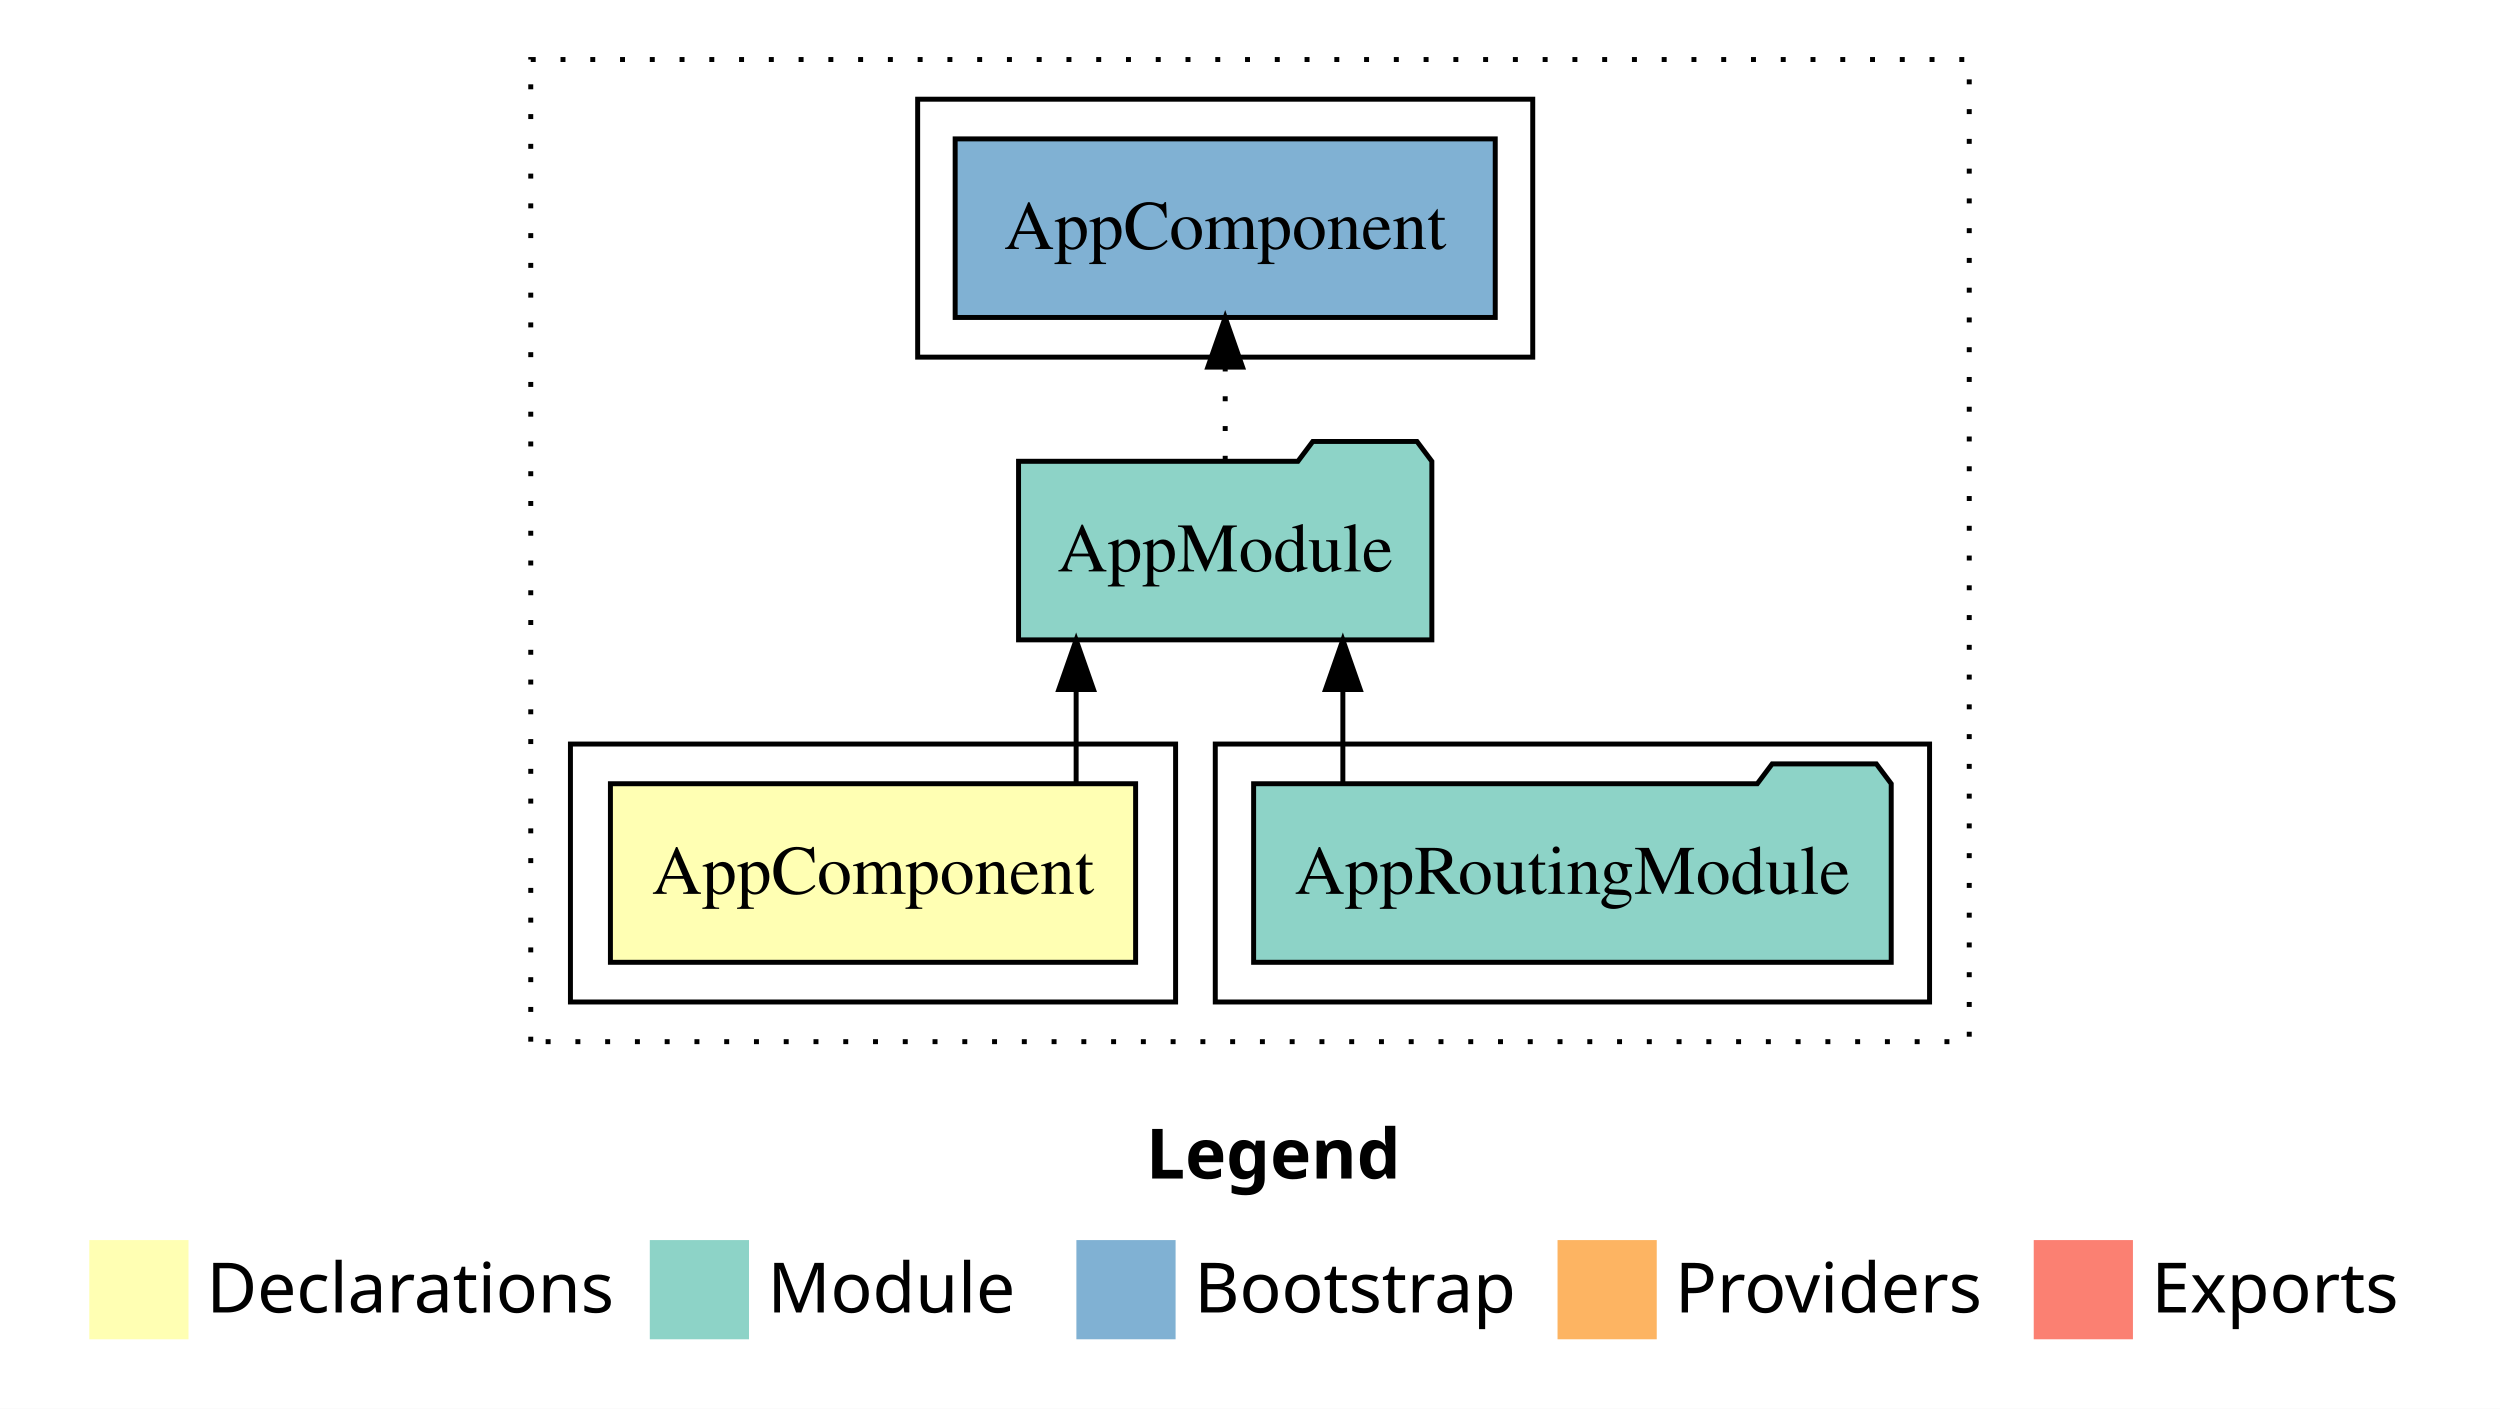
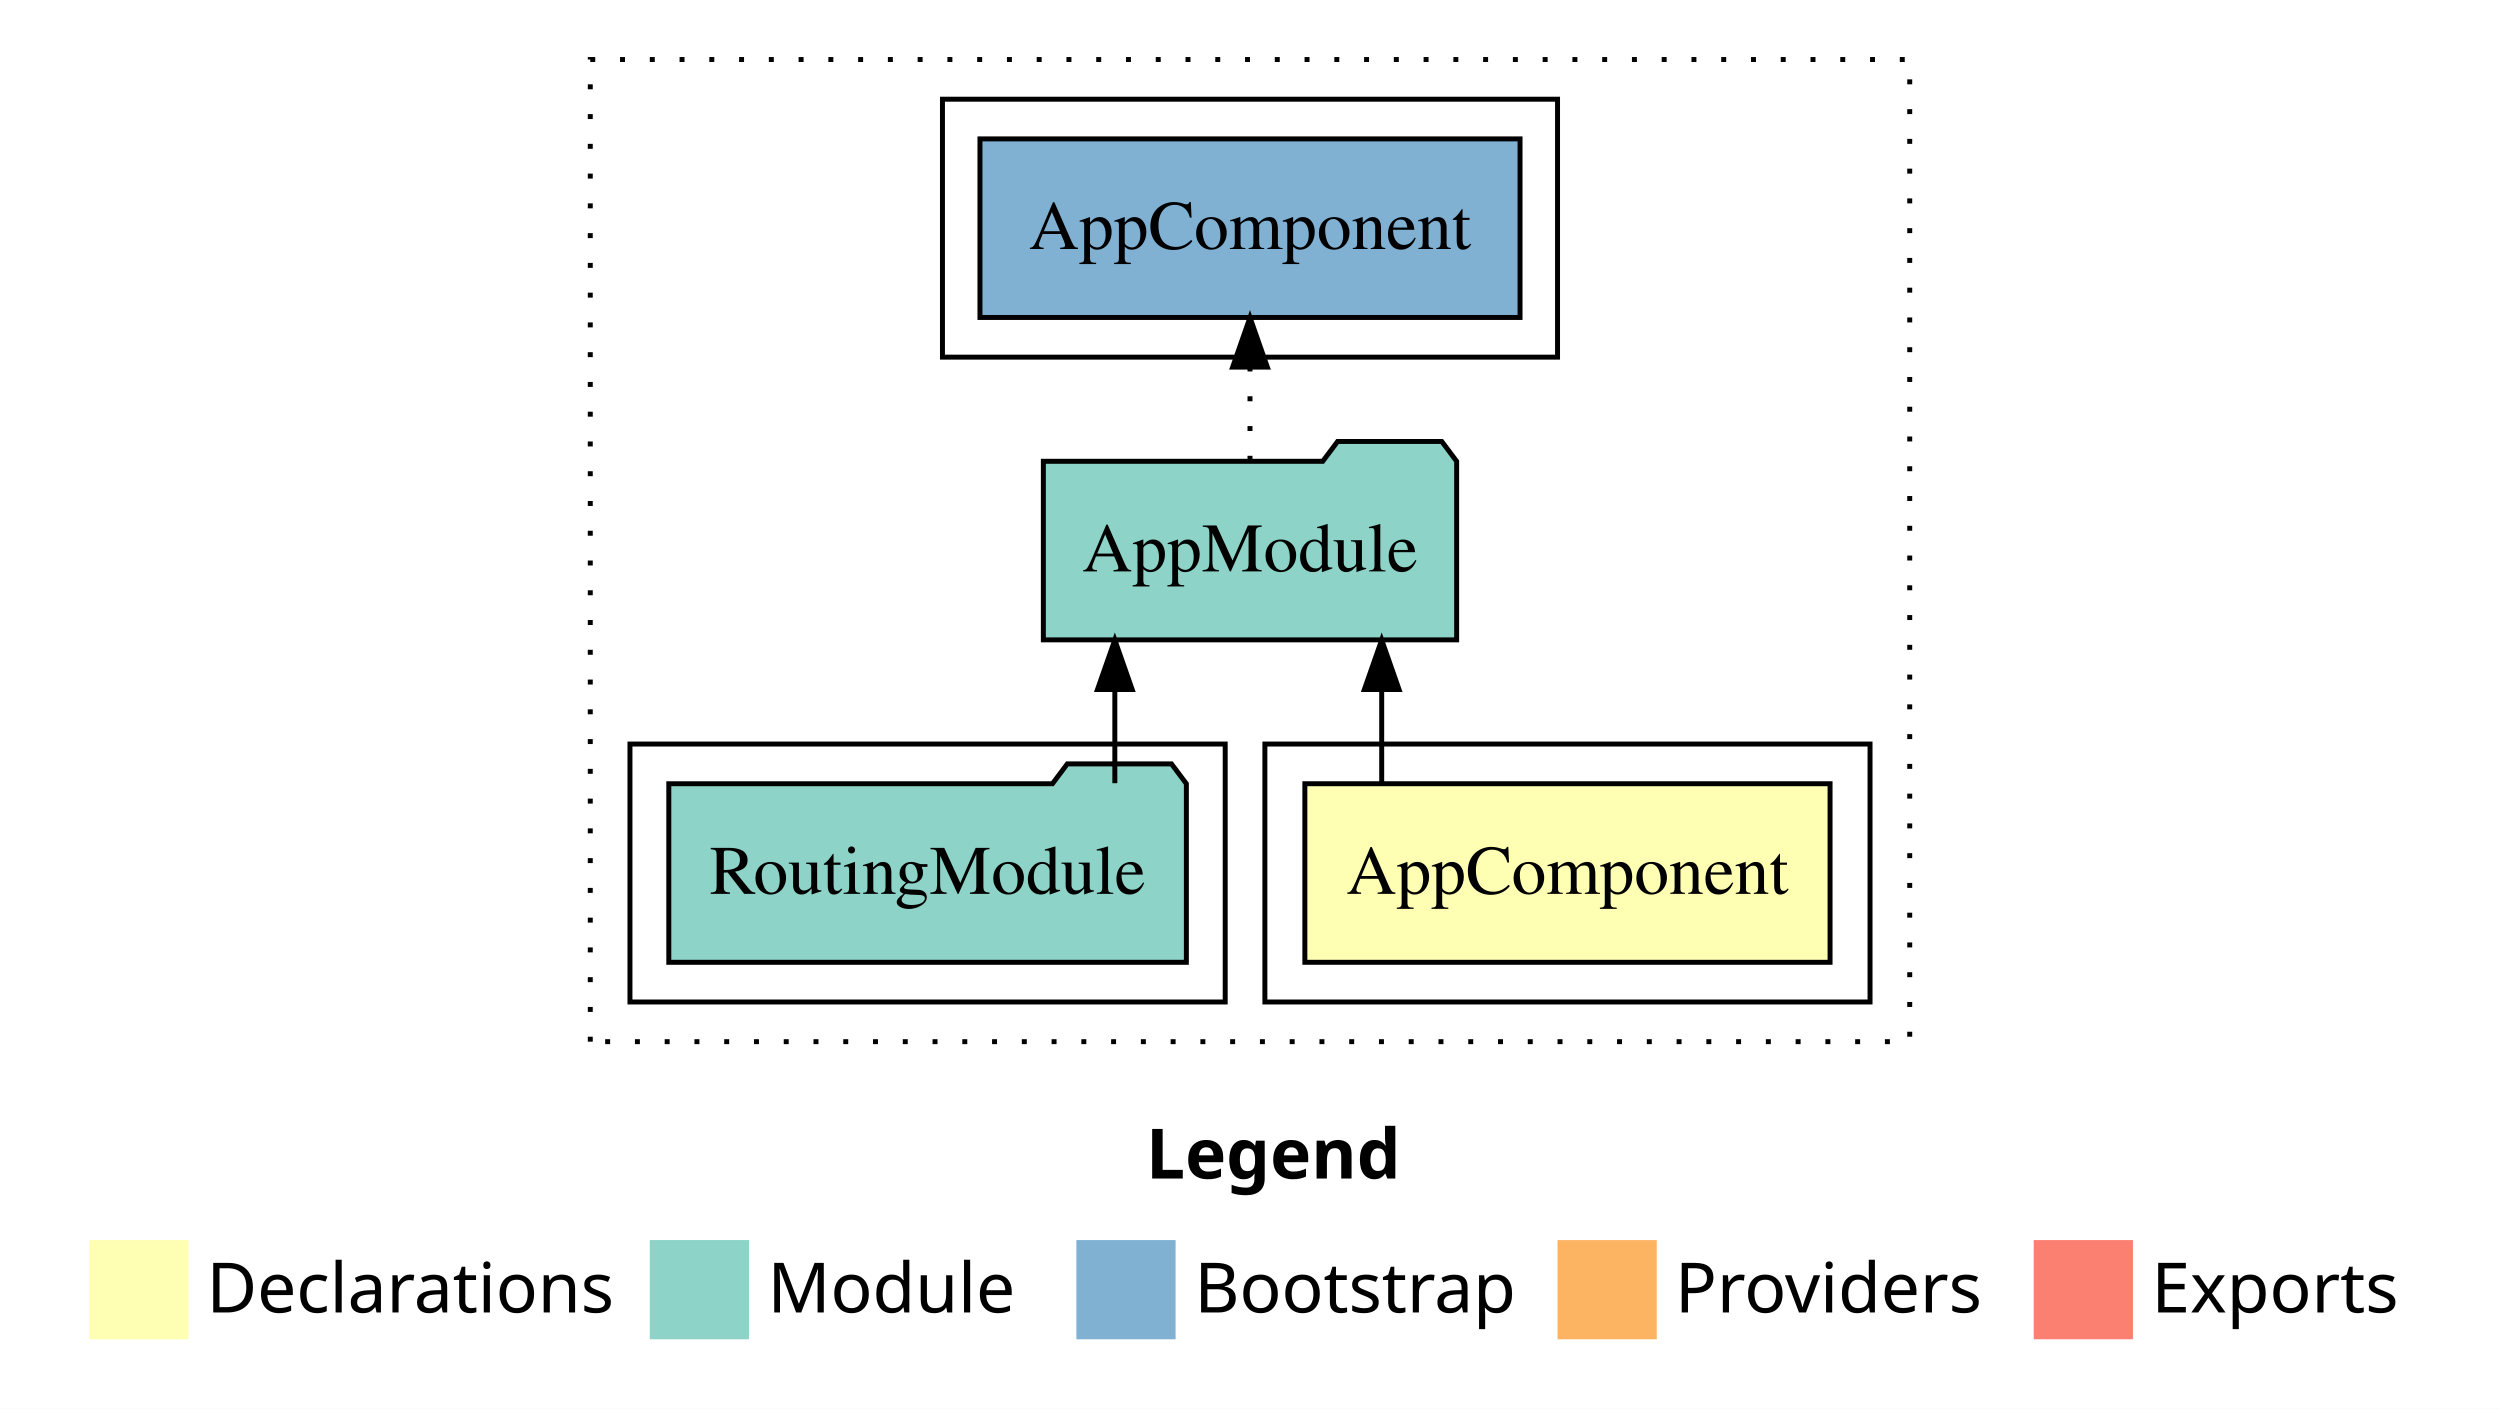
<svg xmlns="http://www.w3.org/2000/svg" width="504pt" height="284pt" viewBox="0.00 0.00 504.00 284.00">
  <g id="graph0" class="graph" transform="scale(1 1) rotate(0) translate(4 280)">
    <polygon fill="white" stroke="transparent" points="-4,4 -4,-280 500,-280 500,4 -4,4" />
    <text text-anchor="start" x="227.01" y="-42.4" font-family="Times-12" font-weight="bold" font-size="14.00">Legend</text>
    <polygon fill="#ffffb3" stroke="transparent" points="14,-10 14,-30 34,-30 34,-10 14,-10" />
    <text text-anchor="start" x="37.63" y="-15.4" font-family="Times-12" font-size="14.00">  Declarations</text>
    <polygon fill="#8dd3c7" stroke="transparent" points="127,-10 127,-30 147,-30 147,-10 127,-10" />
    <text text-anchor="start" x="150.73" y="-15.4" font-family="Times-12" font-size="14.00">  Module</text>
    <polygon fill="#80b1d3" stroke="transparent" points="213,-10 213,-30 233,-30 233,-10 213,-10" />
    <text text-anchor="start" x="236.78" y="-15.4" font-family="Times-12" font-size="14.00">  Bootstrap</text>
    <polygon fill="#fdb462" stroke="transparent" points="310,-10 310,-30 330,-30 330,-10 310,-10" />
    <text text-anchor="start" x="333.67" y="-15.4" font-family="Times-12" font-size="14.00">  Providers</text>
    <polygon fill="#fb8072" stroke="transparent" points="406,-10 406,-30 426,-30 426,-10 406,-10" />
    <text text-anchor="start" x="429.73" y="-15.4" font-family="Times-12" font-size="14.00">  Exports</text>
    <g id="clust1" class="cluster">
-       <polygon fill="none" stroke="black" stroke-dasharray="1,5" points="103,-70 103,-268 393,-268 393,-70 103,-70" />
+       <polygon fill="none" stroke="black" stroke-dasharray="1,5" points="115,-70 115,-268 381,-268 381,-70 115,-70" />
+     </g>
+     <g id="clust2" class="cluster">
+       <polygon fill="none" stroke="black" points="251,-78 251,-130 373,-130 373,-78 251,-78" />
+     </g>
+     <g id="clust4" class="cluster">
+       <polygon fill="none" stroke="black" points="123,-78 123,-130 243,-130 243,-78 123,-78" />
    </g>
    <g id="clust6" class="cluster">
-       <polygon fill="none" stroke="black" points="181,-208 181,-260 305,-260 305,-208 181,-208" />
-     </g>
-     <g id="clust4" class="cluster">
-       <polygon fill="none" stroke="black" points="241,-78 241,-130 385,-130 385,-78 241,-78" />
-     </g>
-     <g id="clust2" class="cluster">
-       <polygon fill="none" stroke="black" points="111,-78 111,-130 233,-130 233,-78 111,-78" />
+       <polygon fill="none" stroke="black" points="186,-208 186,-260 310,-260 310,-208 186,-208" />
    </g>
    <g id="node1" class="node">
-       <polygon fill="#ffffb3" stroke="black" points="224.94,-122 119.06,-122 119.06,-86 224.94,-86 224.94,-122" />
-       <text text-anchor="middle" x="172" y="-99.8" font-family="Times,serif" font-size="14.00">AppComponent</text>
+       <polygon fill="#ffffb3" stroke="black" points="364.94,-122 259.06,-122 259.06,-86 364.94,-86 364.94,-122" />
+       <text text-anchor="middle" x="312" y="-99.8" font-family="Times,serif" font-size="14.00">AppComponent</text>
    </g>
    <g id="node2" class="node">
-       <polygon fill="#8dd3c7" stroke="black" points="284.66,-187 281.66,-191 260.66,-191 257.66,-187 201.34,-187 201.34,-151 284.66,-151 284.66,-187" />
-       <text text-anchor="middle" x="243" y="-164.8" font-family="Times,serif" font-size="14.00">AppModule</text>
+       <polygon fill="#8dd3c7" stroke="black" points="289.66,-187 286.66,-191 265.66,-191 262.66,-187 206.34,-187 206.34,-151 289.66,-151 289.66,-187" />
+       <text text-anchor="middle" x="248" y="-164.8" font-family="Times,serif" font-size="14.00">AppModule</text>
    </g>
    <g id="edge1" class="edge">
-       <path fill="none" stroke="black" d="M212.95,-122.11C212.95,-122.11 212.95,-140.99 212.95,-140.99" />
-       <polygon fill="black" stroke="black" points="209.45,-140.99 212.95,-150.99 216.45,-140.99 209.45,-140.99" />
+       <path fill="none" stroke="black" d="M274.55,-122.11C274.55,-122.11 274.55,-140.99 274.55,-140.99" />
+       <polygon fill="black" stroke="black" points="271.05,-140.99 274.55,-150.99 278.05,-140.99 271.05,-140.99" />
    </g>
    <g id="node4" class="node">
-       <polygon fill="#80b1d3" stroke="black" points="297.44,-252 188.56,-252 188.56,-216 297.44,-216 297.44,-252" />
-       <text text-anchor="middle" x="243" y="-229.8" font-family="Times,serif" font-size="14.00">AppComponent </text>
+       <polygon fill="#80b1d3" stroke="black" points="302.44,-252 193.56,-252 193.56,-216 302.44,-216 302.44,-252" />
+       <text text-anchor="middle" x="248" y="-229.8" font-family="Times,serif" font-size="14.00">AppComponent </text>
    </g>
    <g id="edge3" class="edge">
-       <path fill="none" stroke="black" stroke-dasharray="1,5" d="M243,-187.11C243,-187.11 243,-205.99 243,-205.99" />
-       <polygon fill="black" stroke="black" points="239.5,-205.99 243,-215.99 246.5,-205.99 239.5,-205.99" />
+       <path fill="none" stroke="black" stroke-dasharray="1,5" d="M248,-187.11C248,-187.11 248,-205.99 248,-205.99" />
+       <polygon fill="black" stroke="black" points="244.5,-205.99 248,-215.99 251.5,-205.99 244.5,-205.99" />
    </g>
    <g id="node3" class="node">
-       <polygon fill="#8dd3c7" stroke="black" points="377.27,-122 374.27,-126 353.27,-126 350.27,-122 248.73,-122 248.73,-86 377.27,-86 377.27,-122" />
-       <text text-anchor="middle" x="313" y="-99.8" font-family="Times,serif" font-size="14.00">AppRoutingModule</text>
+       <polygon fill="#8dd3c7" stroke="black" points="235.17,-122 232.17,-126 211.17,-126 208.17,-122 130.83,-122 130.83,-86 235.17,-86 235.17,-122" />
+       <text text-anchor="middle" x="183" y="-99.8" font-family="Times,serif" font-size="14.00">RoutingModule</text>
    </g>
    <g id="edge2" class="edge">
-       <path fill="none" stroke="black" d="M266.72,-122.11C266.72,-122.11 266.72,-140.99 266.72,-140.99" />
-       <polygon fill="black" stroke="black" points="263.22,-140.99 266.72,-150.99 270.22,-140.99 263.22,-140.99" />
+       <path fill="none" stroke="black" d="M220.75,-122.11C220.75,-122.11 220.75,-140.99 220.75,-140.99" />
+       <polygon fill="black" stroke="black" points="217.25,-140.99 220.75,-150.99 224.25,-140.99 217.25,-140.99" />
    </g>
  </g>
</svg>
